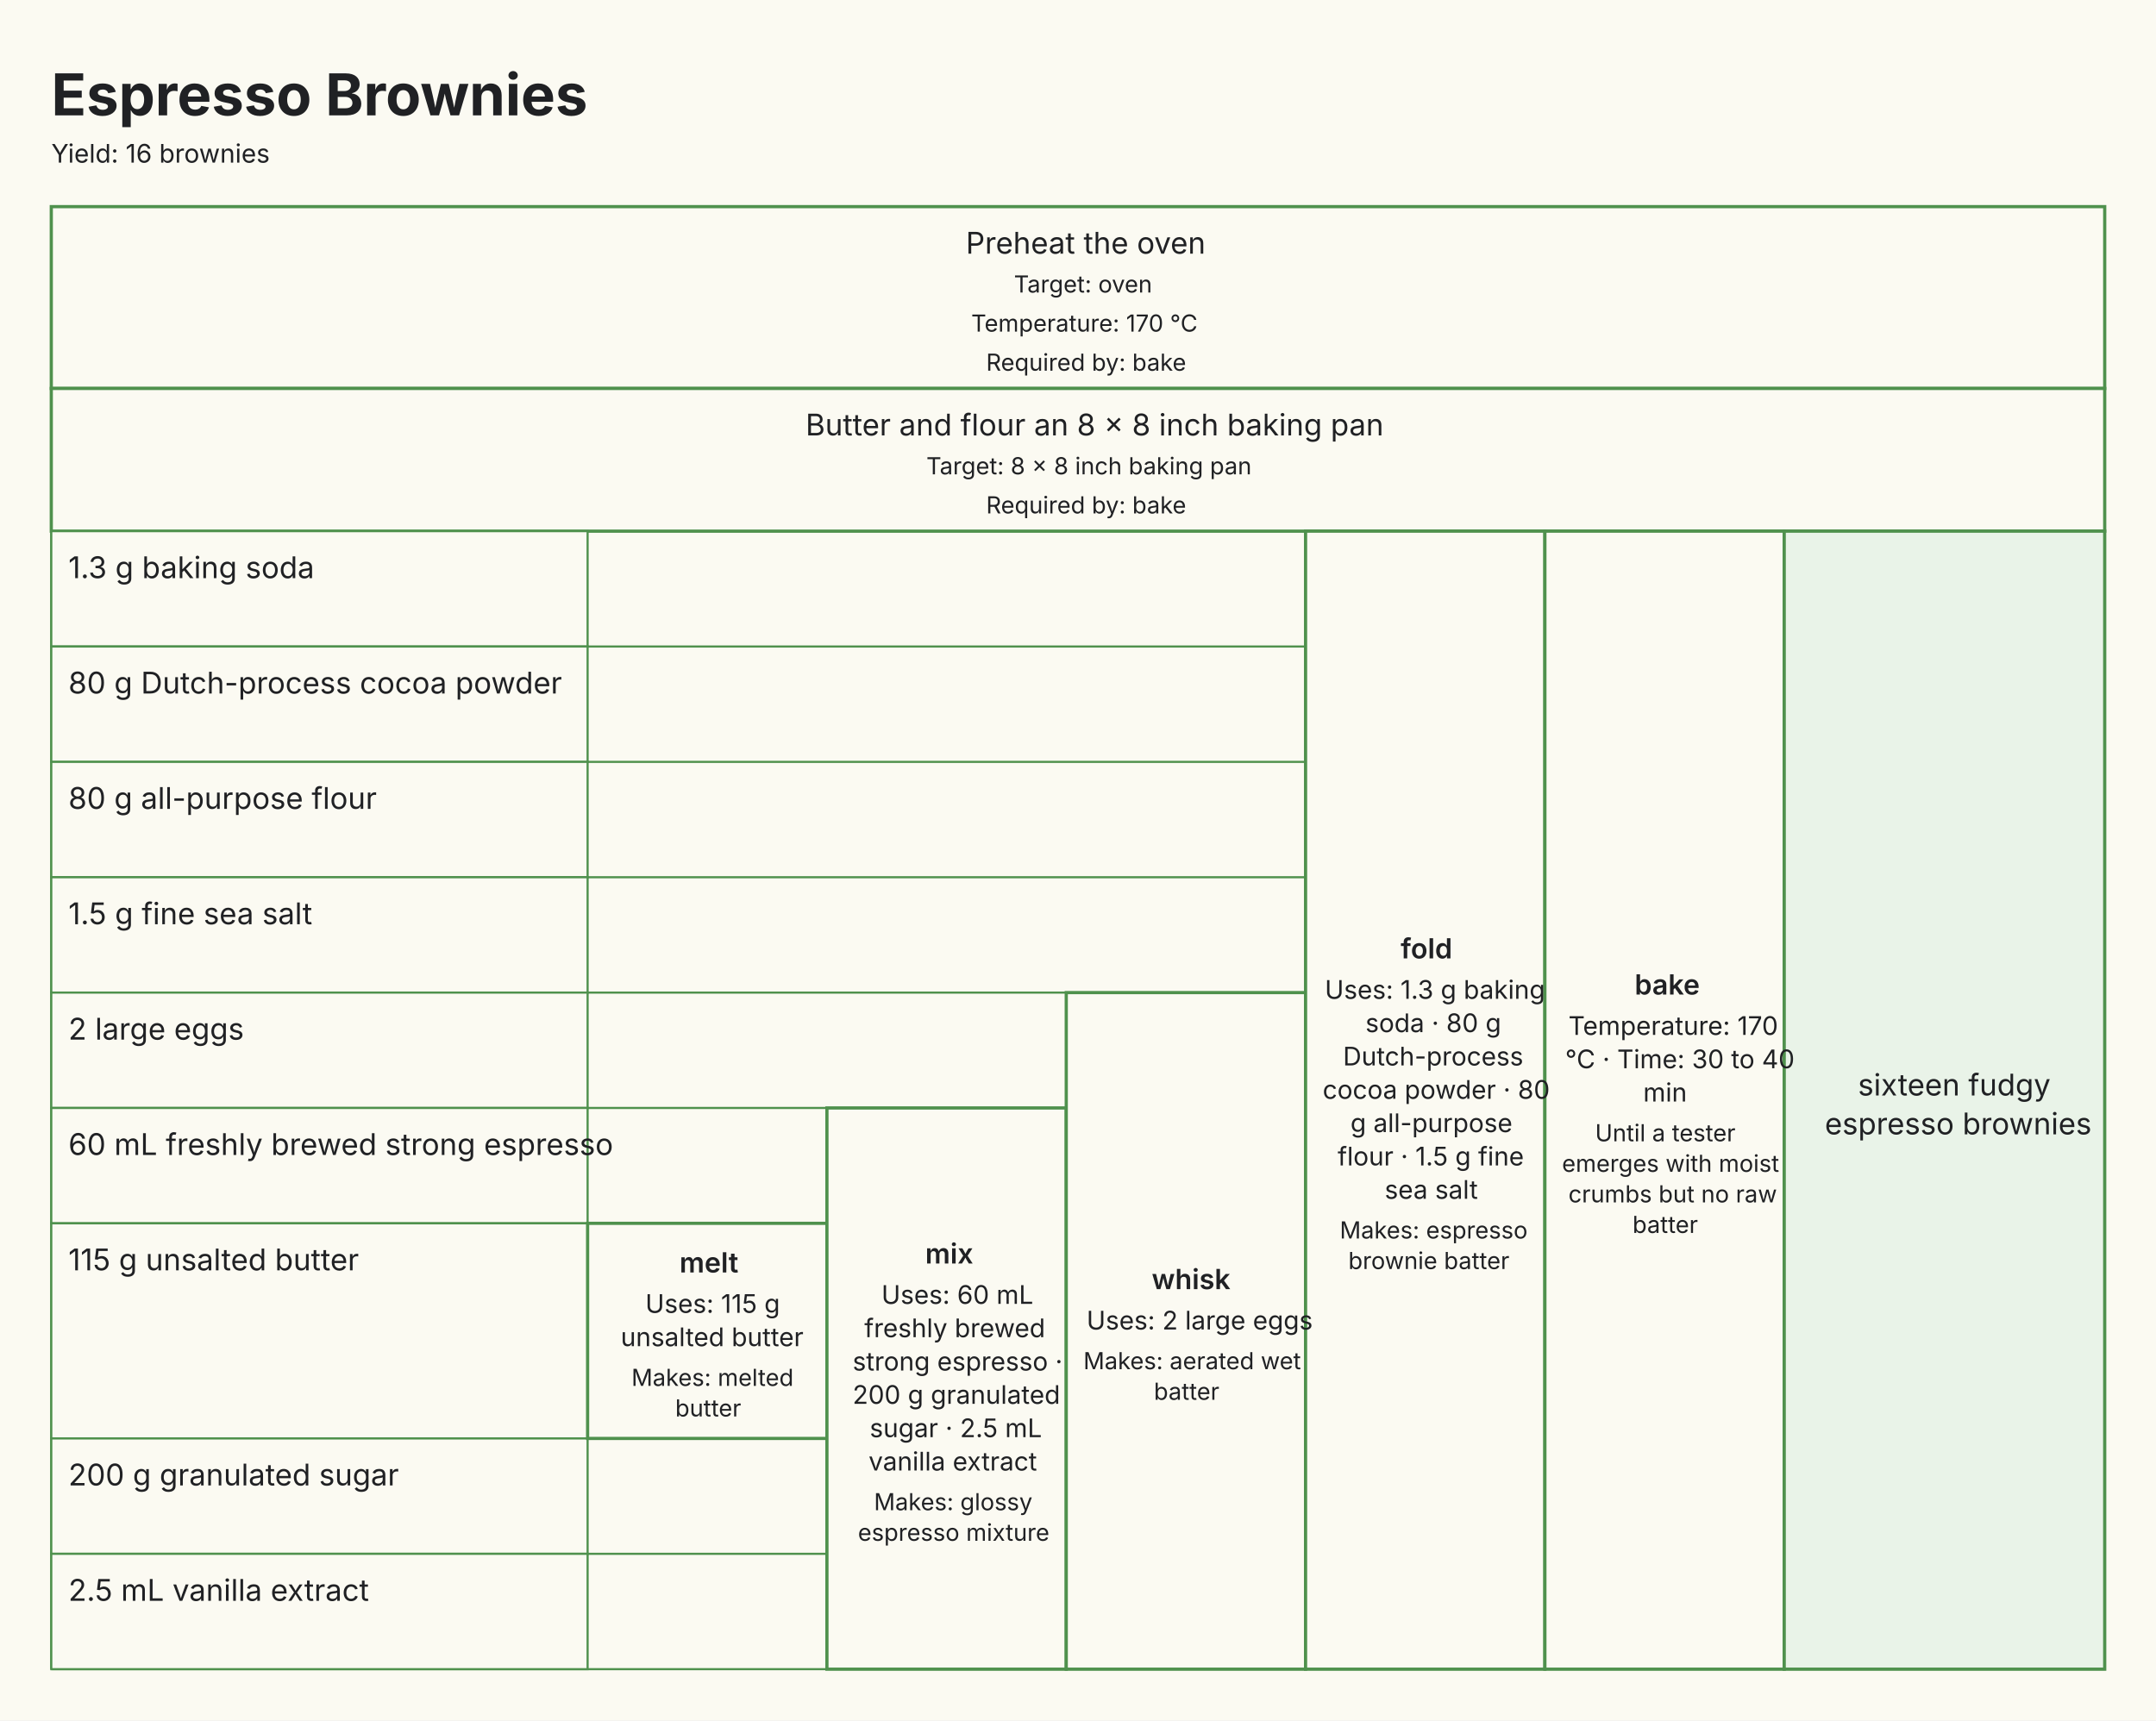
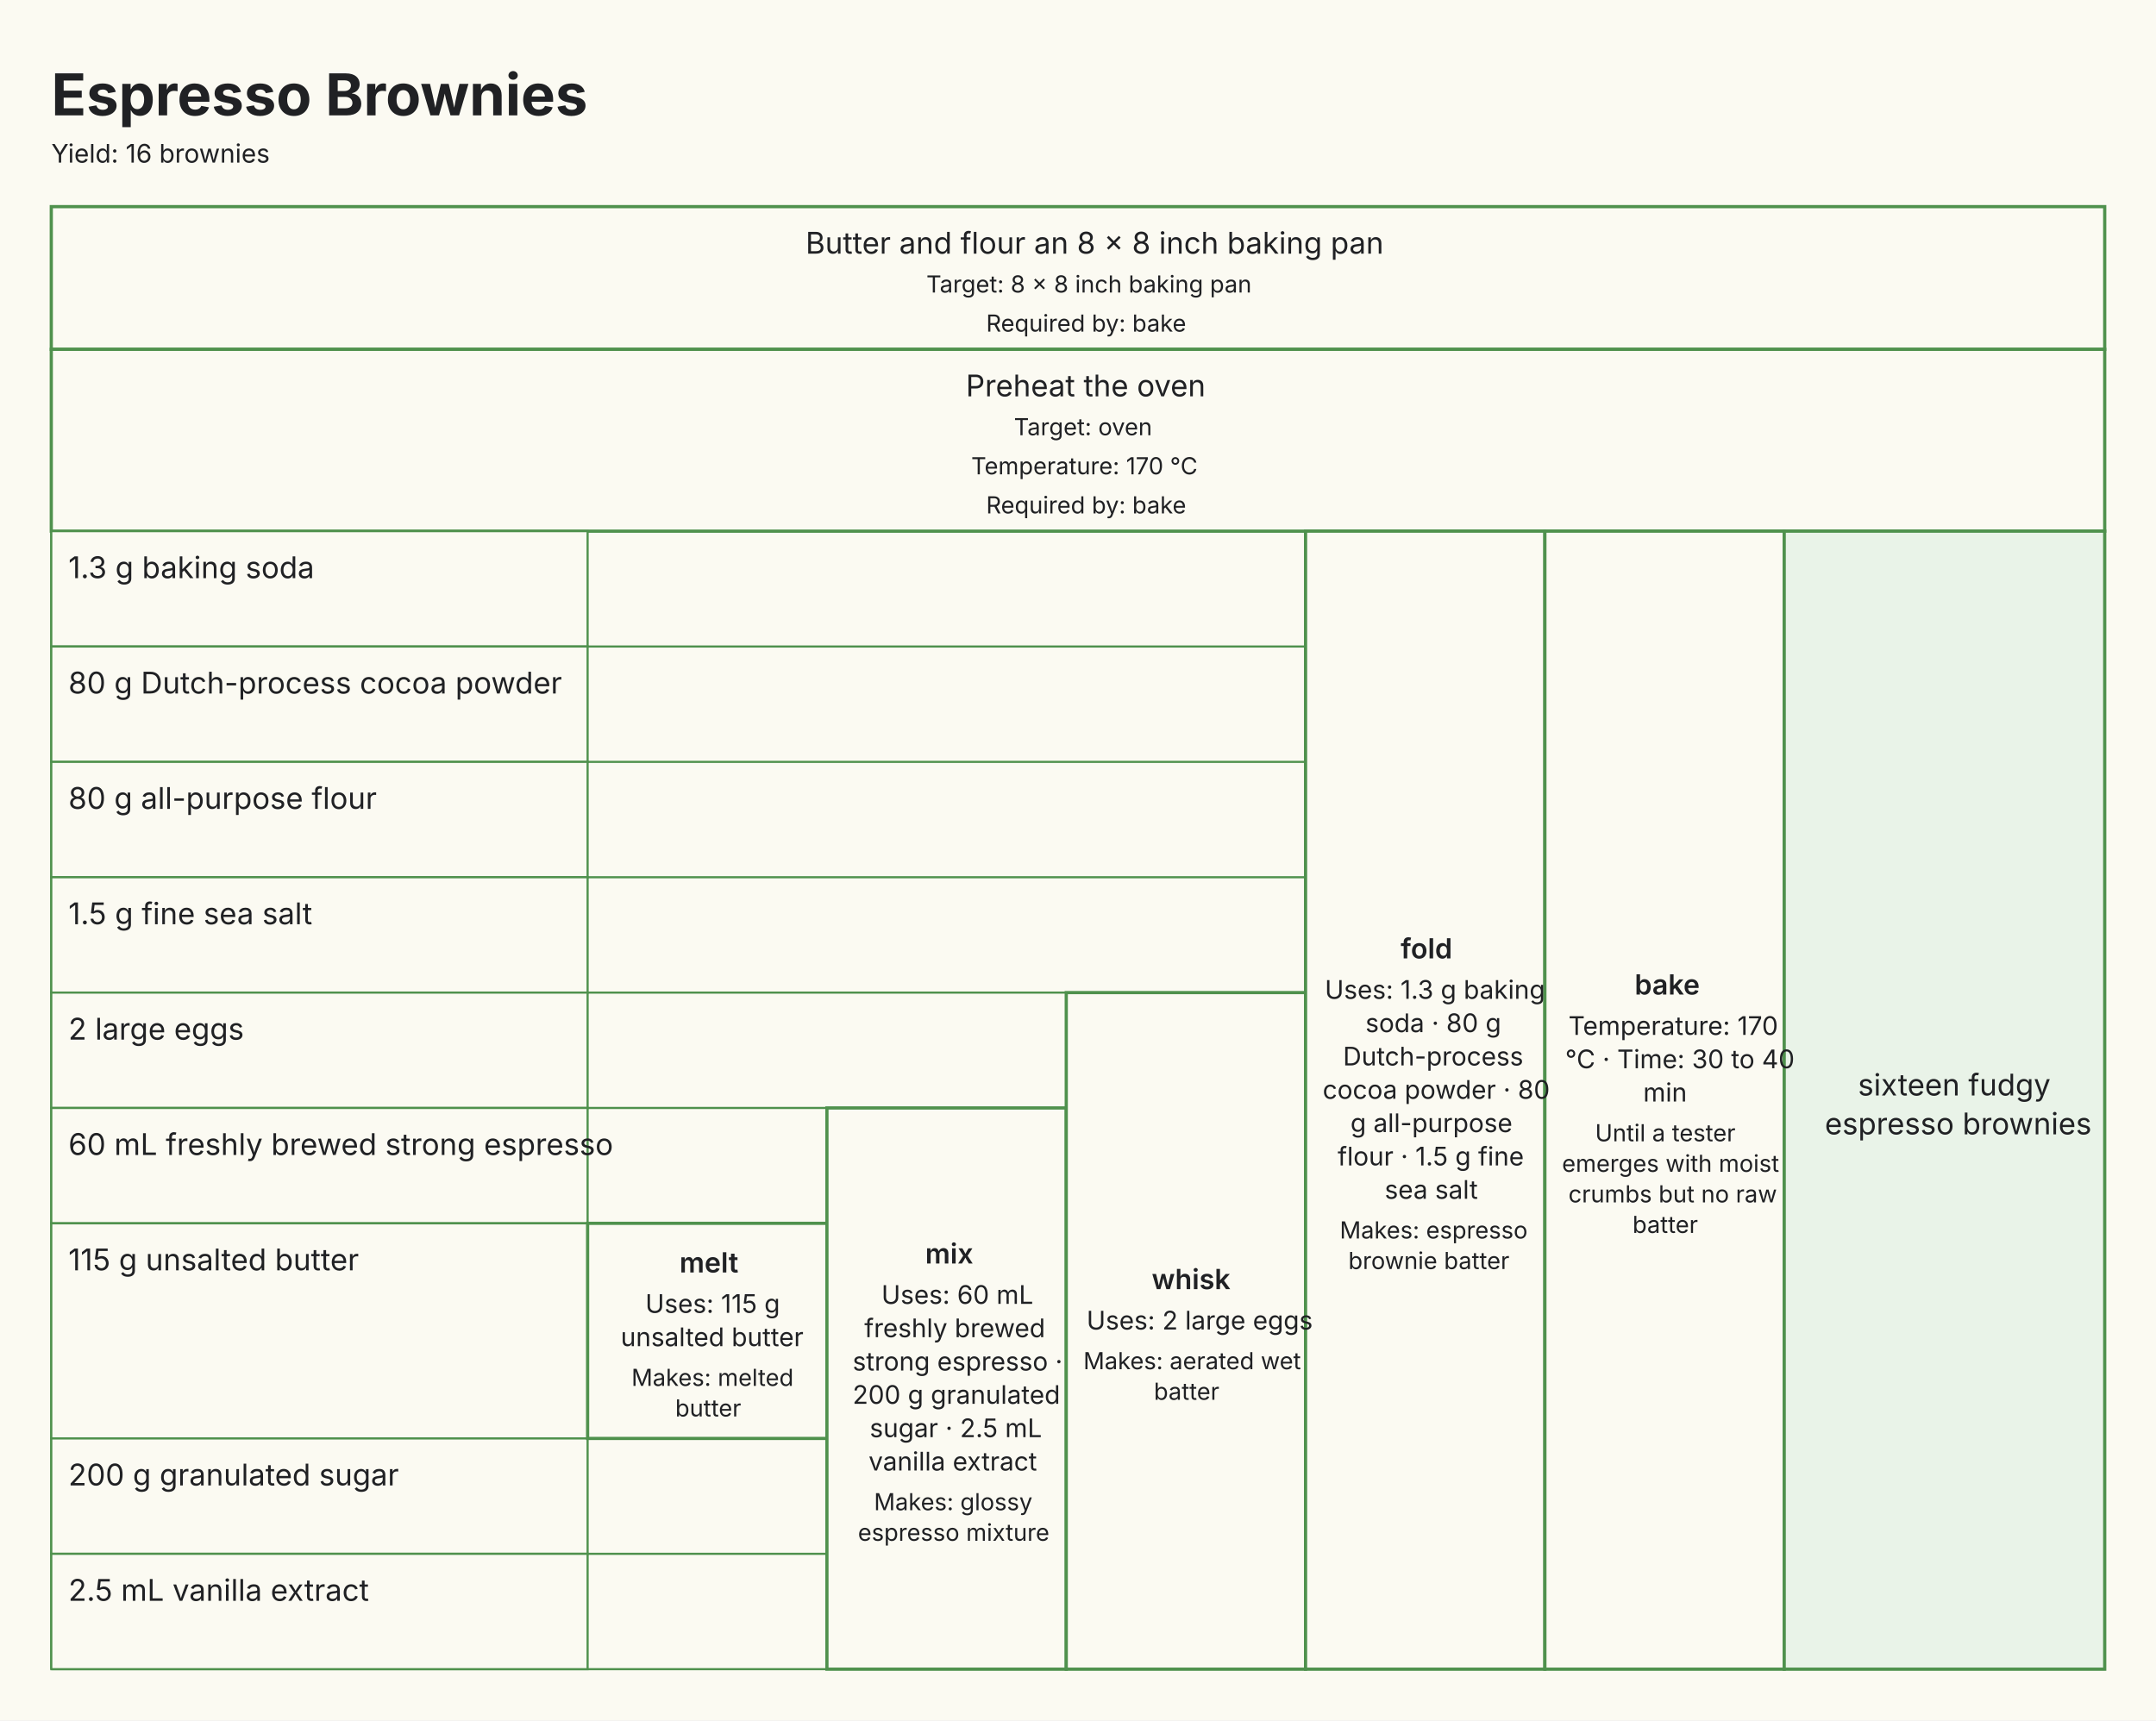
<svg xmlns="http://www.w3.org/2000/svg" width="1009" height="805.326" viewBox="0 0 1009 805.326" role="img" aria-labelledby="rf-22ca0dac72fd-title rf-22ca0dac72fd-description" data-recipeflow-layout="recipeflow.tabular-layout/v1" data-recipeflow-notation="compact-table">
  <style>text{font-family:Inter,"Segoe UI",Arial,"DejaVu Sans",sans-serif;fill:#202124}.guide{fill:none;stroke:#eee8df;stroke-width:1}.flow{fill:none;stroke:#5d5146;stroke-width:3;stroke-linecap:round;stroke-linejoin:round}.setup-dependency{fill:none;stroke:#b8aa99;stroke-width:1.5;stroke-dasharray:5 4}.op{fill:#f2eadf;stroke:#765f48;stroke-width:1.5}.setup{fill:#f7f4ef;stroke:#b8aa99;stroke-width:1}.material-label{fill:#fffdf9;stroke:#b8aa99;stroke-width:1}.final-output{fill:#e9f3e8;stroke:#4e7652;stroke-width:2}.grid-line{fill:none;stroke:#4f914d;stroke-width:1}.segment-link{fill:none;stroke:#36713a;stroke-width:1.5;stroke-dasharray:4 3}.grid-ingredient{fill:#fbfaf2;stroke:#4f914d;stroke-width:1}.grid-operation{fill:#fbfaf2;stroke:#4f914d;stroke-width:1.5}.grid-setup{fill:#fbfaf2;stroke:#4f914d;stroke-width:1.5}.grid-final{fill:#e9f3e8;stroke:#4f914d;stroke-width:1.5}.ingredient,.title{fill:none;stroke:none}@media print{.canvas{fill:#fff}.guide{stroke:#ddd}}</style>
  <rect class="canvas" x="0" y="0" width="1009" height="805.326" fill="#fbfaf2" />
  <polyline id="path:table:grid:0" class="grid-line" points="24,248.626 985,248.626" vector-effect="non-scaling-stroke" data-kind="guide" />
  <polyline id="path:table:grid:1" class="grid-line" points="24,302.626 985,302.626" vector-effect="non-scaling-stroke" data-kind="guide" />
  <polyline id="path:table:grid:2" class="grid-line" points="24,356.626 985,356.626" vector-effect="non-scaling-stroke" data-kind="guide" />
  <polyline id="path:table:grid:3" class="grid-line" points="24,410.626 985,410.626" vector-effect="non-scaling-stroke" data-kind="guide" />
  <polyline id="path:table:grid:4" class="grid-line" points="24,464.626 985,464.626" vector-effect="non-scaling-stroke" data-kind="guide" />
  <polyline id="path:table:grid:5" class="grid-line" points="24,518.626 985,518.626" vector-effect="non-scaling-stroke" data-kind="guide" />
  <polyline id="path:table:grid:6" class="grid-line" points="24,572.626 985,572.626" vector-effect="non-scaling-stroke" data-kind="guide" />
  <polyline id="path:table:grid:7" class="grid-line" points="24,673.326 985,673.326" vector-effect="non-scaling-stroke" data-kind="guide" />
  <polyline id="path:table:grid:8" class="grid-line" points="24,727.326 985,727.326" vector-effect="non-scaling-stroke" data-kind="guide" />
  <polyline id="path:table:grid:9" class="grid-line" points="24,781.326 985,781.326" vector-effect="non-scaling-stroke" data-kind="guide" />
  <polyline id="path:table:border:left" class="grid-line" points="24,248.626 24,781.326" vector-effect="non-scaling-stroke" data-kind="guide" />
  <polyline id="path:table:border:right" class="grid-line" points="985,248.626 985,781.326" vector-effect="non-scaling-stroke" data-kind="guide" />
  <rect id="box:table:title" class="title" x="24" y="24" width="961" height="54.726" rx="0" vector-effect="non-scaling-stroke" />
-   <rect id="box:table:setup:op:preheat-oven" class="grid-setup" x="24" y="96.726" width="961" height="85.1" rx="0" vector-effect="non-scaling-stroke" />
-   <rect id="box:table:setup:op:prepare-pan" class="grid-setup" x="24" y="181.826" width="961" height="66.8" rx="0" vector-effect="non-scaling-stroke" />
+   <rect id="box:table:setup:op:prepare-pan" class="grid-setup" x="24" y="96.726" width="961" height="66.8" rx="0" vector-effect="non-scaling-stroke" />
+   <rect id="box:table:setup:op:preheat-oven" class="grid-setup" x="24" y="163.526" width="961" height="85.1" rx="0" vector-effect="non-scaling-stroke" />
  <rect id="box:table:ingredient:baking-soda" class="grid-ingredient" x="24" y="248.626" width="251" height="54" rx="0" vector-effect="non-scaling-stroke" />
  <rect id="box:table:ingredient:cocoa" class="grid-ingredient" x="24" y="302.626" width="251" height="54" rx="0" vector-effect="non-scaling-stroke" />
  <rect id="box:table:ingredient:flour" class="grid-ingredient" x="24" y="356.626" width="251" height="54" rx="0" vector-effect="non-scaling-stroke" />
  <rect id="box:table:ingredient:salt" class="grid-ingredient" x="24" y="410.626" width="251" height="54" rx="0" vector-effect="non-scaling-stroke" />
  <rect id="box:table:ingredient:eggs" class="grid-ingredient" x="24" y="464.626" width="251" height="54" rx="0" vector-effect="non-scaling-stroke" />
  <rect id="box:table:ingredient:espresso" class="grid-ingredient" x="24" y="518.626" width="251" height="54" rx="0" vector-effect="non-scaling-stroke" />
  <rect id="box:table:ingredient:butter" class="grid-ingredient" x="24" y="572.626" width="251" height="100.7" rx="0" vector-effect="non-scaling-stroke" />
  <rect id="box:table:ingredient:sugar" class="grid-ingredient" x="24" y="673.326" width="251" height="54" rx="0" vector-effect="non-scaling-stroke" />
  <rect id="box:table:ingredient:vanilla" class="grid-ingredient" x="24" y="727.326" width="251" height="54" rx="0" vector-effect="non-scaling-stroke" />
  <rect id="box:table:operation:op:melt-butter:0" class="grid-operation" x="275" y="572.626" width="112" height="100.7" rx="0" vector-effect="non-scaling-stroke" />
  <rect id="box:table:operation:op:make-wet-base:0" class="grid-operation" x="387" y="518.626" width="112" height="262.7" rx="0" vector-effect="non-scaling-stroke" />
  <rect id="box:table:operation:op:add-eggs:0" class="grid-operation" x="499" y="464.626" width="112" height="316.7" rx="0" vector-effect="non-scaling-stroke" />
  <rect id="box:table:operation:op:fold-dry:0" class="grid-operation" x="611" y="248.626" width="112" height="532.7" rx="0" vector-effect="non-scaling-stroke" />
  <rect id="box:table:operation:op:bake:0" class="grid-operation" x="723" y="248.626" width="112" height="532.7" rx="0" vector-effect="non-scaling-stroke" />
  <rect id="box:table:final:brownies:0" class="grid-final" x="835" y="248.626" width="150" height="532.7" rx="0" vector-effect="non-scaling-stroke" />
  <text id="text:table:title" data-role="title" font-size="27.02" font-weight="700" fill="#202124" xml:space="preserve" aria-label="Espresso Brownies">
    <tspan x="24" dy="0" y="54">Espresso Brownies</tspan>
  </text>
  <text id="text:table:yield" data-role="recipe-yield" font-size="12" font-weight="400" fill="#66615c" xml:space="preserve" aria-label="Yield: 16 brownies">
    <tspan x="24" dy="0" y="76.126">Yield: 16 brownies</tspan>
  </text>
+   <text id="text:table:setup:op:prepare-pan:label" data-role="setup-label" font-size="14" font-weight="400" fill="#202124" xml:space="preserve" aria-label="Butter and flour an 8 × 8 inch baking pan">
+     <tspan x="377" dy="0" y="118.726">Butter and flour an 8 × 8 inch baking pan</tspan>
+   </text>
+   <text id="text:table:setup:op:prepare-pan:target" data-role="setup-target" font-size="11" font-weight="400" fill="#66615c" xml:space="preserve" aria-label="Target: 8 × 8 inch baking pan">
+     <tspan x="433.5" dy="0" y="136.926">Target: 8 × 8 inch baking pan</tspan>
+   </text>
+   <text id="text:table:setup:op:prepare-pan:required" data-role="setup-required-by" font-size="11" font-weight="400" fill="#66615c" xml:space="preserve" aria-label="Required by: bake">
+     <tspan x="461.5" dy="0" y="155.226">Required by: bake</tspan>
+   </text>
  <text id="text:table:setup:op:preheat-oven:label" data-role="setup-label" font-size="14" font-weight="400" fill="#202124" xml:space="preserve" aria-label="Preheat the oven">
-     <tspan x="452" dy="0" y="118.726">Preheat the oven</tspan>
+     <tspan x="452" dy="0" y="185.526">Preheat the oven</tspan>
  </text>
  <text id="text:table:setup:op:preheat-oven:target" data-role="setup-target" font-size="11" font-weight="400" fill="#66615c" xml:space="preserve" aria-label="Target: oven">
-     <tspan x="474.5" dy="0" y="136.926">Target: oven</tspan>
+     <tspan x="474.5" dy="0" y="203.726">Target: oven</tspan>
  </text>
  <text id="text:table:setup:op:preheat-oven:detail" data-role="setup-detail" font-size="11" font-weight="400" fill="#66615c" xml:space="preserve" aria-label="Temperature: 170 °C">
-     <tspan x="454.5" dy="0" y="155.226">Temperature: 170 °C</tspan>
+     <tspan x="454.5" dy="0" y="222.026">Temperature: 170 °C</tspan>
  </text>
  <text id="text:table:setup:op:preheat-oven:required" data-role="setup-required-by" font-size="11" font-weight="400" fill="#66615c" xml:space="preserve" aria-label="Required by: bake">
-     <tspan x="461.5" dy="0" y="173.526">Required by: bake</tspan>
-   </text>
-   <text id="text:table:setup:op:prepare-pan:label" data-role="setup-label" font-size="14" font-weight="400" fill="#202124" xml:space="preserve" aria-label="Butter and flour an 8 × 8 inch baking pan">
-     <tspan x="377" dy="0" y="203.826">Butter and flour an 8 × 8 inch baking pan</tspan>
-   </text>
-   <text id="text:table:setup:op:prepare-pan:target" data-role="setup-target" font-size="11" font-weight="400" fill="#66615c" xml:space="preserve" aria-label="Target: 8 × 8 inch baking pan">
-     <tspan x="433.5" dy="0" y="222.026">Target: 8 × 8 inch baking pan</tspan>
-   </text>
-   <text id="text:table:setup:op:prepare-pan:required" data-role="setup-required-by" font-size="11" font-weight="400" fill="#66615c" xml:space="preserve" aria-label="Required by: bake">
    <tspan x="461.5" dy="0" y="240.326">Required by: bake</tspan>
  </text>
  <text id="text:table:ingredient:baking-soda:primary" data-role="ingredient-source" font-size="14" font-weight="400" fill="#202124" xml:space="preserve" aria-label="1.3 g baking soda">
    <tspan x="32" dy="0" y="270.626">1.3 g baking soda</tspan>
  </text>
  <text id="text:table:ingredient:cocoa:primary" data-role="ingredient-source" font-size="14" font-weight="400" fill="#202124" xml:space="preserve" aria-label="80 g Dutch-process cocoa powder">
    <tspan x="32" dy="0" y="324.626">80 g Dutch-process cocoa powder</tspan>
  </text>
  <text id="text:table:ingredient:flour:primary" data-role="ingredient-source" font-size="14" font-weight="400" fill="#202124" xml:space="preserve" aria-label="80 g all-purpose flour">
    <tspan x="32" dy="0" y="378.626">80 g all-purpose flour</tspan>
  </text>
  <text id="text:table:ingredient:salt:primary" data-role="ingredient-source" font-size="14" font-weight="400" fill="#202124" xml:space="preserve" aria-label="1.5 g fine sea salt">
    <tspan x="32" dy="0" y="432.626">1.5 g fine sea salt</tspan>
  </text>
  <text id="text:table:ingredient:eggs:primary" data-role="ingredient-source" font-size="14" font-weight="400" fill="#202124" xml:space="preserve" aria-label="2 large eggs">
    <tspan x="32" dy="0" y="486.626">2 large eggs</tspan>
  </text>
  <text id="text:table:ingredient:espresso:primary" data-role="ingredient-source" font-size="14" font-weight="400" fill="#202124" xml:space="preserve" aria-label="60 mL freshly brewed strong espresso">
    <tspan x="32" dy="0" y="540.626">60 mL freshly brewed strong espresso</tspan>
  </text>
  <text id="text:table:ingredient:butter:primary" data-role="ingredient-source" font-size="14" font-weight="400" fill="#202124" xml:space="preserve" aria-label="115 g unsalted butter">
    <tspan x="32" dy="0" y="594.626">115 g unsalted butter</tspan>
  </text>
  <text id="text:table:ingredient:sugar:primary" data-role="ingredient-source" font-size="14" font-weight="400" fill="#202124" xml:space="preserve" aria-label="200 g granulated sugar">
    <tspan x="32" dy="0" y="695.326">200 g granulated sugar</tspan>
  </text>
  <text id="text:table:ingredient:vanilla:primary" data-role="ingredient-source" font-size="14" font-weight="400" fill="#202124" xml:space="preserve" aria-label="2.5 mL vanilla extract">
    <tspan x="32" dy="0" y="749.326">2.5 mL vanilla extract</tspan>
  </text>
  <text id="text:table:operation:op:melt-butter:action" data-role="operation-action" font-size="13" font-weight="600" fill="#202124" xml:space="preserve" aria-label="melt">
    <tspan x="318" dy="0" y="595.626">melt</tspan>
  </text>
  <text id="text:table:operation:op:melt-butter:uses" data-role="operation-input-quantity" font-size="12" font-weight="400" fill="#66615c" xml:space="preserve" aria-label="Uses: 115 g unsalted butter">
    <tspan x="302" dy="0" y="614.526">Uses: 115 g</tspan>
    <tspan x="290.5" dy="0" y="630.126">unsalted butter</tspan>
  </text>
  <text id="text:table:operation:op:melt-butter:outputs" data-role="material-label" font-size="11" font-weight="400" fill="#66615c" xml:space="preserve" aria-label="Makes: melted butter">
    <tspan x="295.5" dy="0" y="648.726">Makes: melted</tspan>
    <tspan x="316" dy="0" y="663.026">butter</tspan>
  </text>
  <text id="text:table:operation:op:make-wet-base:action" data-role="operation-action" font-size="13" font-weight="600" fill="#202124" xml:space="preserve" aria-label="mix">
    <tspan x="433" dy="0" y="591.426">mix</tspan>
  </text>
  <text id="text:table:operation:op:make-wet-base:uses" data-role="operation-input-quantity" font-size="12" font-weight="400" fill="#66615c" xml:space="preserve" aria-label="Uses: 60 mL freshly brewed strong espresso · 200 g granulated sugar · 2.5 mL vanilla extract">
    <tspan x="412.5" dy="0" y="610.326">Uses: 60 mL</tspan>
    <tspan x="404.5" dy="0" y="625.926">freshly brewed</tspan>
    <tspan x="399" dy="0" y="641.526">strong espresso ·</tspan>
    <tspan x="399" dy="0" y="657.126">200 g granulated</tspan>
    <tspan x="407" dy="0" y="672.726">sugar · 2.5 mL</tspan>
    <tspan x="406.5" dy="0" y="688.326">vanilla extract</tspan>
  </text>
  <text id="text:table:operation:op:make-wet-base:outputs" data-role="material-label" font-size="11" font-weight="400" fill="#66615c" xml:space="preserve" aria-label="Makes: glossy espresso mixture">
    <tspan x="409" dy="0" y="706.926">Makes: glossy</tspan>
    <tspan x="401.5" dy="0" y="721.226">espresso mixture</tspan>
  </text>
  <text id="text:table:operation:op:add-eggs:action" data-role="operation-action" font-size="13" font-weight="600" fill="#202124" xml:space="preserve" aria-label="whisk">
    <tspan x="539" dy="0" y="603.426">whisk</tspan>
  </text>
  <text id="text:table:operation:op:add-eggs:uses" data-role="operation-input-quantity" font-size="12" font-weight="400" fill="#66615c" xml:space="preserve" aria-label="Uses: 2 large eggs">
    <tspan x="508.5" dy="0" y="622.326">Uses: 2 large eggs</tspan>
  </text>
  <text id="text:table:operation:op:add-eggs:outputs" data-role="material-label" font-size="11" font-weight="400" fill="#66615c" xml:space="preserve" aria-label="Makes: aerated wet batter">
    <tspan x="507" dy="0" y="640.926">Makes: aerated wet</tspan>
    <tspan x="540" dy="0" y="655.226">batter</tspan>
  </text>
  <text id="text:table:operation:op:fold-dry:action" data-role="operation-action" font-size="13" font-weight="600" fill="#202124" xml:space="preserve" aria-label="fold">
    <tspan x="655.5" dy="0" y="448.626">fold</tspan>
  </text>
  <text id="text:table:operation:op:fold-dry:uses" data-role="operation-input-quantity" font-size="12" font-weight="400" fill="#66615c" xml:space="preserve" aria-label="Uses: 1.3 g baking soda · 80 g Dutch-process cocoa powder · 80 g all-purpose flour · 1.5 g fine sea salt">
    <tspan x="620" dy="0" y="467.526">Uses: 1.3 g baking</tspan>
    <tspan x="639" dy="0" y="483.126">soda · 80 g</tspan>
    <tspan x="628.5" dy="0" y="498.726">Dutch-process</tspan>
    <tspan x="619" dy="0" y="514.326">cocoa powder · 80</tspan>
    <tspan x="632" dy="0" y="529.926">g all-purpose</tspan>
    <tspan x="626" dy="0" y="545.526">flour · 1.5 g fine</tspan>
    <tspan x="648" dy="0" y="561.126">sea salt</tspan>
  </text>
  <text id="text:table:operation:op:fold-dry:outputs" data-role="material-label" font-size="11" font-weight="400" fill="#66615c" xml:space="preserve" aria-label="Makes: espresso brownie batter">
    <tspan x="627" dy="0" y="579.726">Makes: espresso</tspan>
    <tspan x="631" dy="0" y="594.026">brownie batter</tspan>
  </text>
  <text id="text:table:operation:op:bake:action" data-role="operation-action" font-size="13" font-weight="600" fill="#202124" xml:space="preserve" aria-label="bake">
    <tspan x="765" dy="0" y="465.526">bake</tspan>
  </text>
  <text id="text:table:operation:op:bake:detail" data-role="operation-detail" font-size="12" font-weight="400" fill="#66615c" xml:space="preserve" aria-label="Temperature: 170 °C · Time: 30 to 40 min">
    <tspan x="734" dy="0" y="484.426">Temperature: 170</tspan>
    <tspan x="732.5" dy="0" y="500.026">°C · Time: 30 to 40</tspan>
    <tspan x="769" dy="0" y="515.626">min</tspan>
  </text>
  <text id="text:table:operation:op:bake:until" data-role="operation-until" font-size="11" font-weight="400" fill="#66615c" xml:space="preserve" aria-label="Until a tester emerges with moist crumbs but no raw batter">
    <tspan x="746.5" dy="0" y="534.226">Until a tester</tspan>
    <tspan x="731" dy="0" y="548.526">emerges with moist</tspan>
    <tspan x="734" dy="0" y="562.826">crumbs but no raw</tspan>
    <tspan x="764" dy="0" y="577.126">batter</tspan>
  </text>
  <text id="text:table:final:brownies:label" data-role="final-label" font-size="14" font-weight="400" fill="#202124" xml:space="preserve" aria-label="sixteen fudgy espresso brownies">
    <tspan x="869.5" dy="0" y="512.776">sixteen fudgy</tspan>
    <tspan x="854" dy="0" y="530.976">espresso brownies</tspan>
  </text>
</svg>
